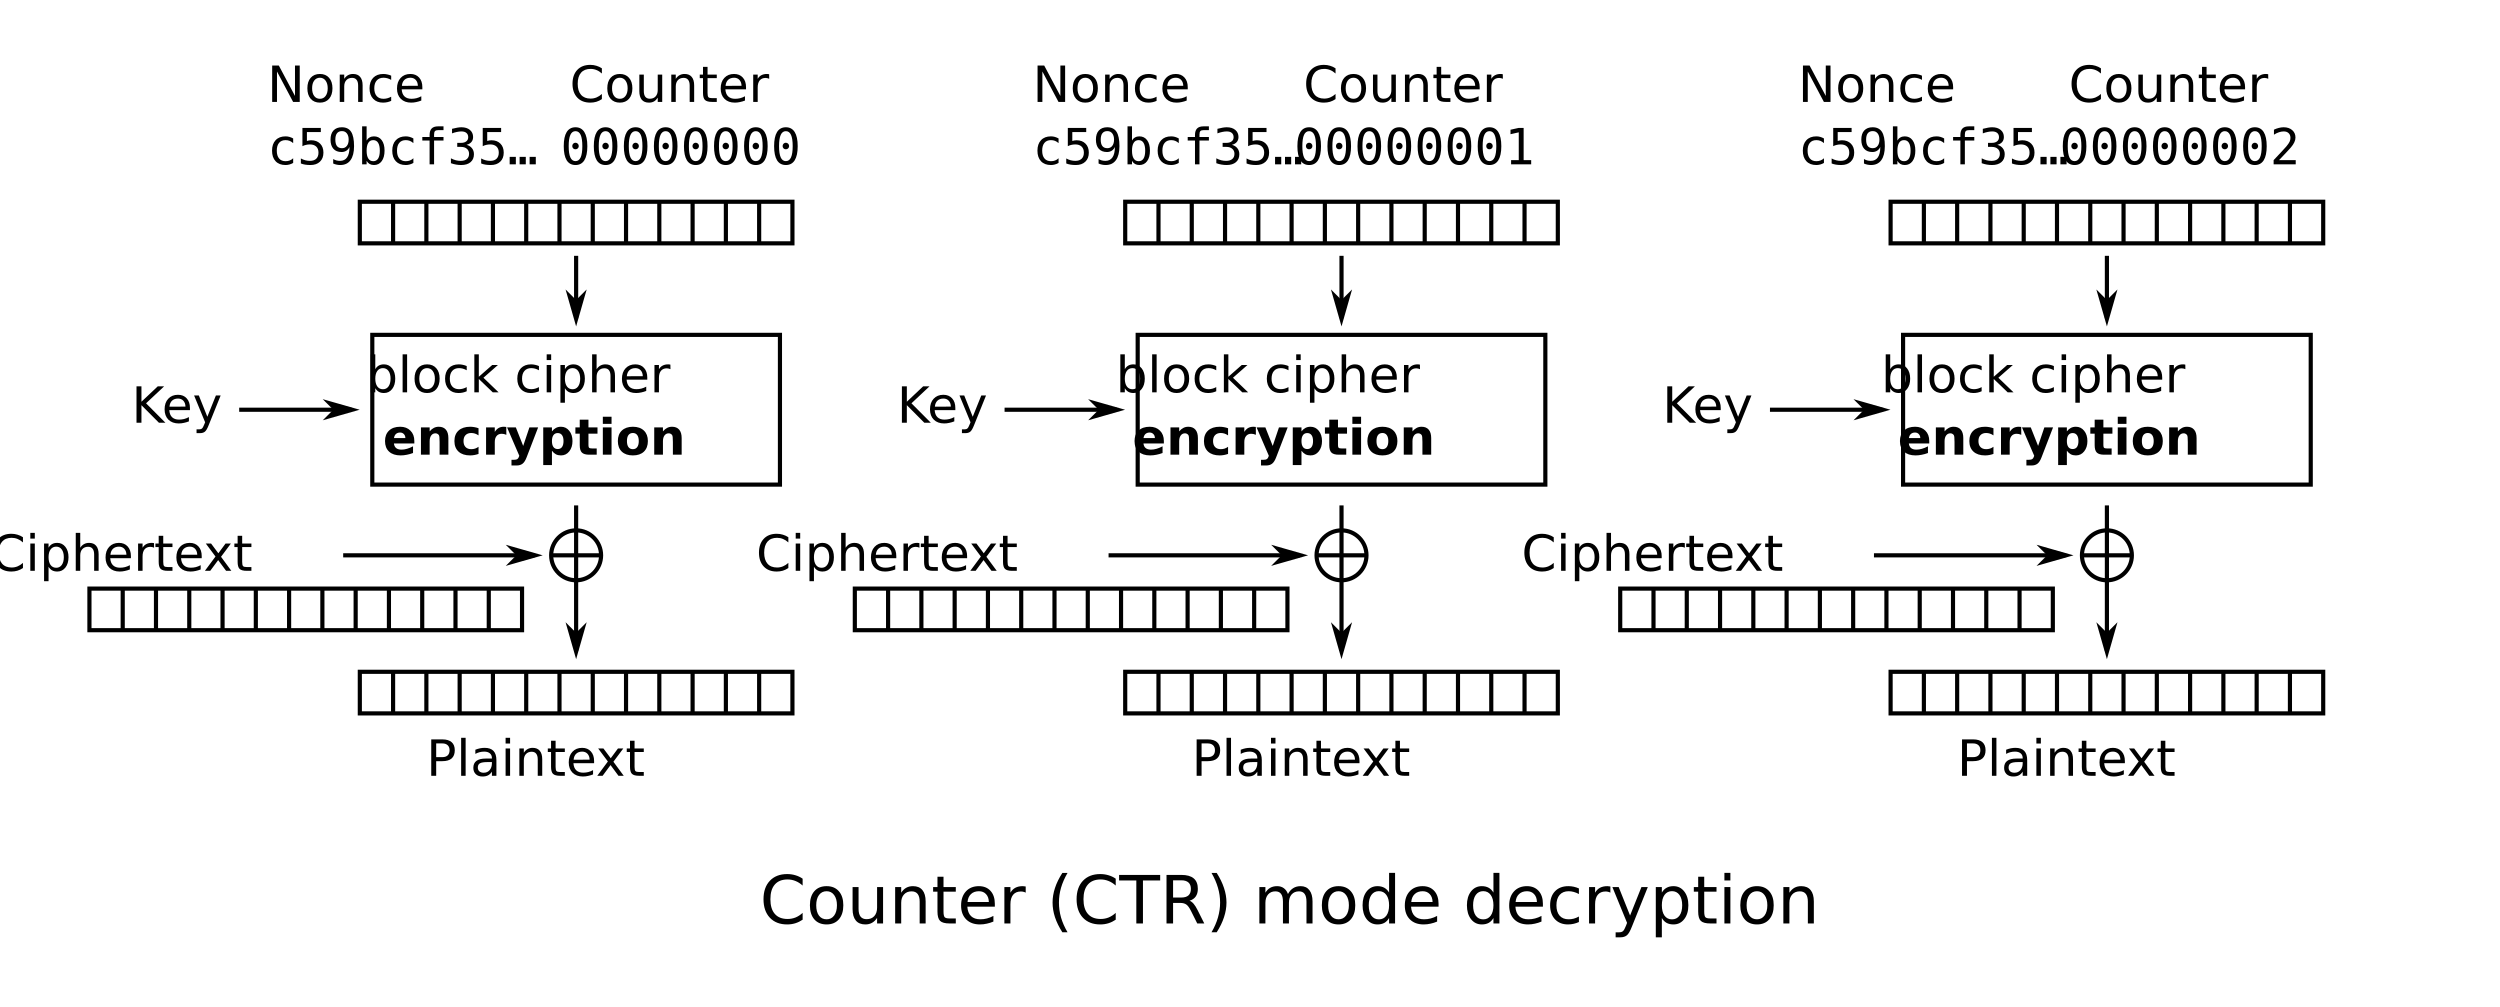
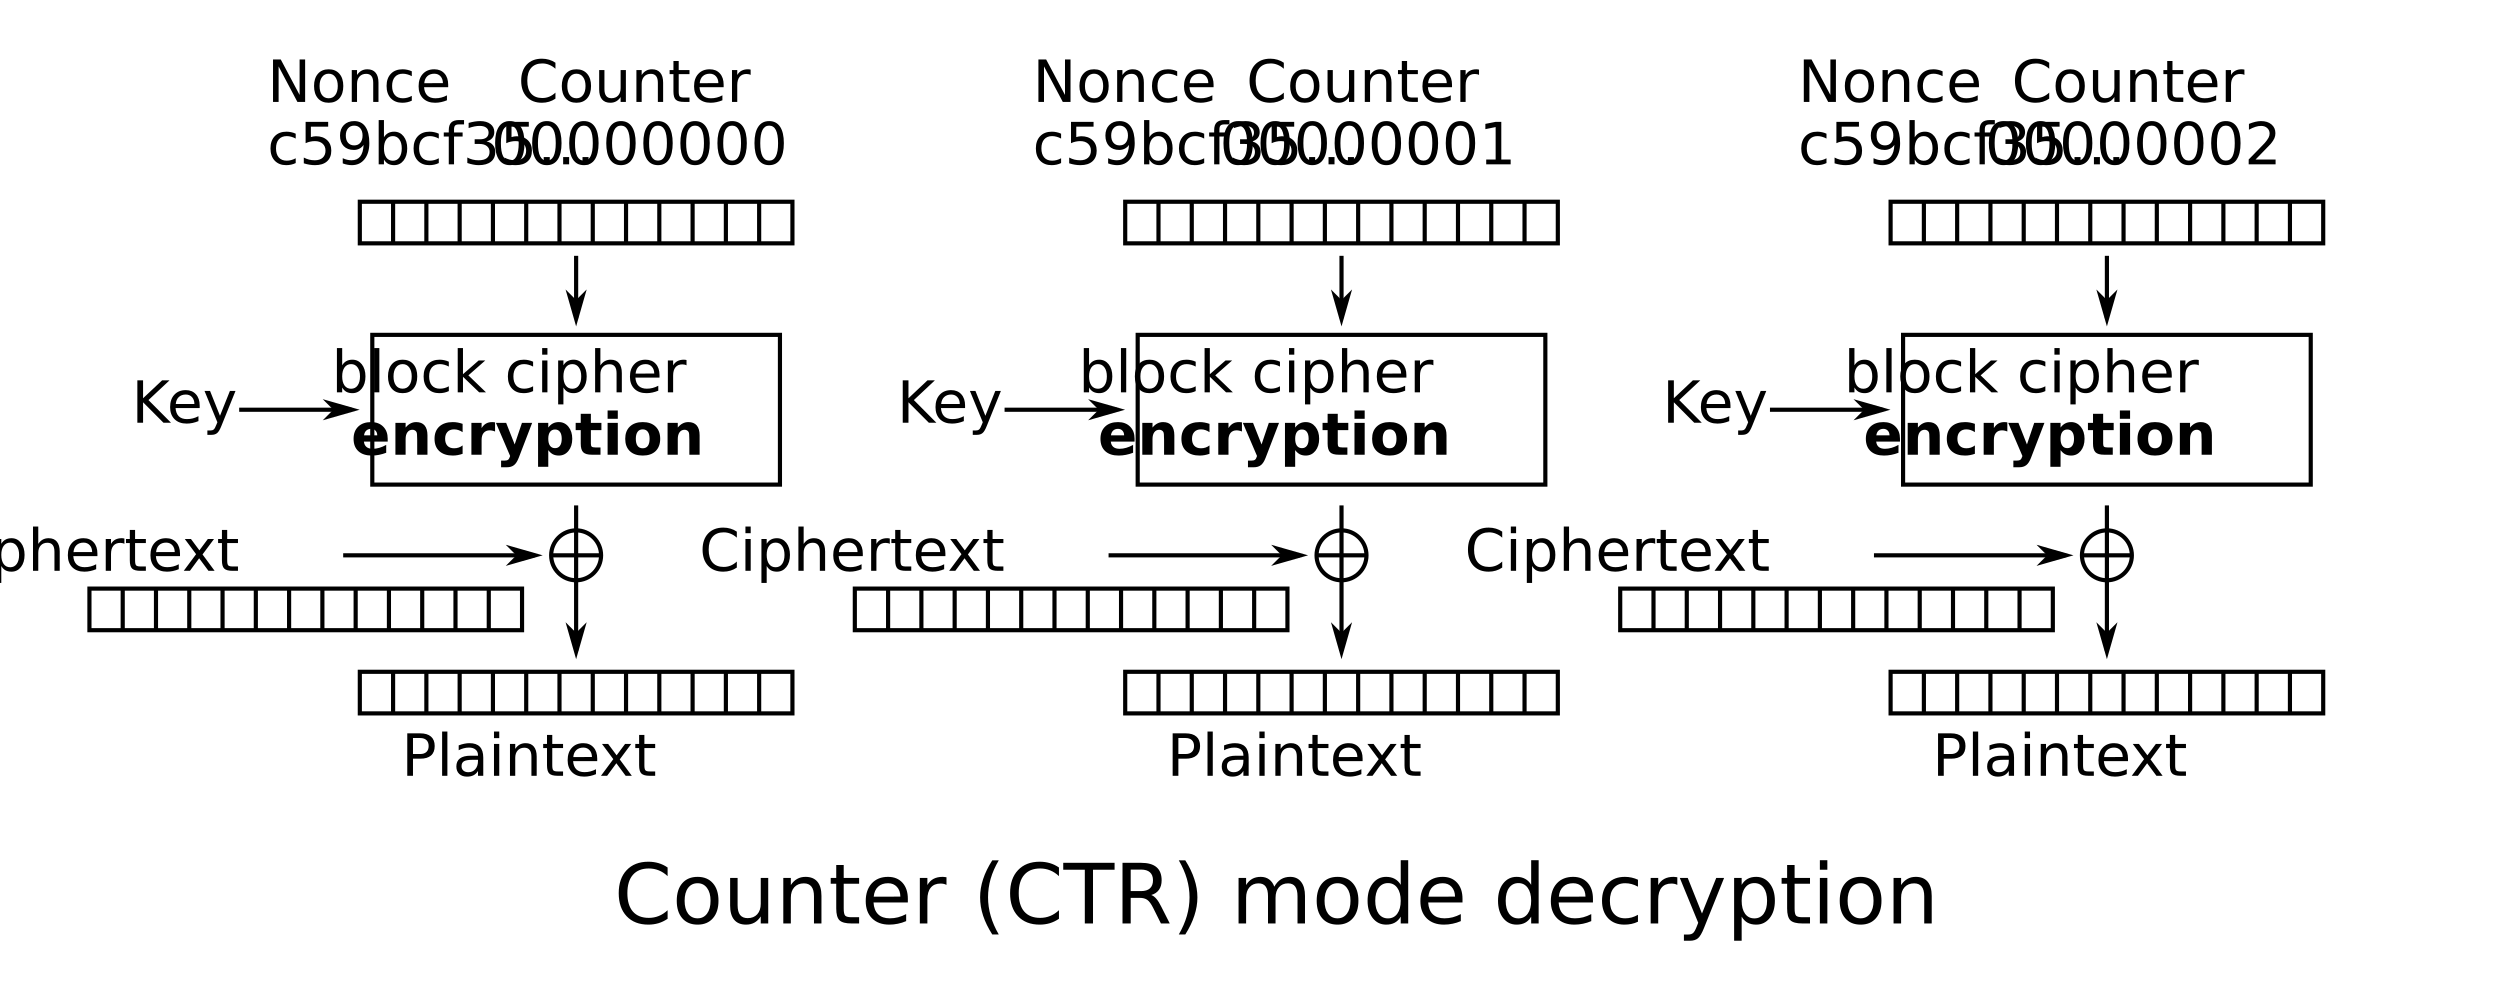
<svg xmlns="http://www.w3.org/2000/svg" width="601" height="242">
  <defs>
    <marker id="a" orient="auto" refX="0" refY="0" style="overflow:visible">
      <path d="m0 0 5-5-17.5 5L5 5z" style="fill-rule:evenodd;stroke:#000;stroke-width:1pt" transform="matrix(-.4 0 0 -.4 -4 0)" />
    </marker>
    <marker id="b" orient="auto" refX="0" refY="0" style="overflow:visible">
      <path d="m0 0 5-5-17.5 5L5 5z" style="fill-rule:evenodd;stroke:#000;stroke-width:1pt" transform="matrix(-.4 0 0 -.4 -4 0)" />
    </marker>
  </defs>
  <g style="display:inline">
-     <text xml:space="preserve" x="322.738" y="222" style="font-size:16px;font-style:normal;font-variant:normal;font-weight:400;font-stretch:normal;text-align:center;line-height:125%;letter-spacing:0;word-spacing:0;writing-mode:lr-tb;text-anchor:middle;fill:#000;fill-opacity:1;stroke:none;font-family:DejaVu Sans;-inkscape-font-specification:DejaVu Sans">
+     <text xml:space="preserve" x="322.738" y="222" style="font-size:20px;font-style:normal;font-variant:normal;font-weight:400;font-stretch:normal;text-align:center;line-height:125%;letter-spacing:0;word-spacing:0;writing-mode:lr-tb;text-anchor:middle;fill:#000;fill-opacity:1;stroke:none;font-family:DejaVu Sans,Segoue UI,Helvetica,Arial;-inkscape-font-specification:DejaVu Sans">
      <tspan x="322.738" y="222">Counter (CTR) mode decryption</tspan>
    </text>
-     <text xml:space="preserve" x="137.961" y="904.673" style="font-size:12px;font-style:normal;font-variant:normal;font-weight:400;font-stretch:normal;text-align:center;line-height:125%;letter-spacing:0;word-spacing:0;writing-mode:lr-tb;text-anchor:middle;fill:#000;fill-opacity:1;stroke:none;font-family:DejaVu Sans;-inkscape-font-specification:DejaVu Sans" transform="translate(0 -810.362)">
+     <text xml:space="preserve" x="137.961" y="904.673" style="font-size:14px;font-style:normal;font-variant:normal;font-weight:400;font-stretch:normal;text-align:center;line-height:125%;letter-spacing:0;word-spacing:0;writing-mode:lr-tb;text-anchor:middle;fill:#000;fill-opacity:1;stroke:none;font-family:DejaVu Sans,Segoue UI,Helvetica,Arial;-inkscape-font-specification:DejaVu Sans" transform="translate(0 -810.362)">
      <tspan x="137.961" y="904.673">block cipher</tspan>
      <tspan x="137.961" y="919.673" style="font-weight:700">encryption</tspan>
    </text>
    <path d="M89.5 80.5h98v36h-98z" style="fill:none;stroke:#000;stroke-width:1;stroke-linecap:square;stroke-miterlimit:4;stroke-opacity:1;stroke-dasharray:none;stroke-dashoffset:0" />
    <path d="M88.5 48.5h8v10h-8zM96.5 48.5h8v10h-8zM104.5 48.5h8v10h-8zM112.5 48.5h8v10h-8zM120.5 48.5h8v10h-8zM128.5 48.5h8v10h-8zM136.5 48.5h8v10h-8zM144.5 48.5h8v10h-8zM152.5 48.5h8v10h-8zM160.5 48.5h8v10h-8zM168.5 48.5h8v10h-8zM176.5 48.5h8v10h-8zM184.5 48.5h8v10h-8z" style="fill:none;stroke:#000;stroke-width:1;stroke-linecap:square;stroke-miterlimit:4;stroke-opacity:1;stroke-dasharray:none;stroke-dashoffset:0" transform="translate(-2)" />
-     <text xml:space="preserve" x="67.5" y="24.5" style="font-size:12px;font-style:normal;font-variant:normal;font-weight:400;font-stretch:normal;text-align:start;line-height:125%;letter-spacing:0;word-spacing:0;text-anchor:start;fill:#000;fill-opacity:1;stroke:none;font-family:DejaVu Sans;-inkscape-font-specification:Sans" transform="translate(-3.241)">
+     <text xml:space="preserve" x="67.5" y="24.5" style="font-size:14px;font-style:normal;font-variant:normal;font-weight:400;font-stretch:normal;text-align:start;line-height:125%;letter-spacing:0;word-spacing:0;text-anchor:start;fill:#000;fill-opacity:1;stroke:none;font-family:DejaVu Sans,Segoue UI,Helvetica,Arial;-inkscape-font-specification:Sans" transform="translate(-3.241)">
      <tspan x="67.5" y="24.5">Nonce</tspan>
-       <tspan x="67.5" y="39.5" style="font-style:normal;font-variant:normal;font-weight:400;font-stretch:normal;font-family:DejaVu Sans Mono;-inkscape-font-specification:DejaVu Sans Mono">c59bcf35…</tspan>
+       <tspan x="67.5" y="39.5" style="font-style:normal;font-variant:normal;font-weight:400;font-stretch:normal;font-family:DejaVu Sans,Segoue UI,Helvetica,Arial Mono;-inkscape-font-specification:DejaVu Sans Mono">c59bcf35…</tspan>
    </text>
-     <text xml:space="preserve" x="214.852" y="24.5" style="font-size:12px;font-style:normal;font-variant:normal;font-weight:400;font-stretch:normal;text-align:start;line-height:125%;letter-spacing:0;word-spacing:0;text-anchor:start;fill:#000;fill-opacity:1;stroke:none;font-family:DejaVu Sans;-inkscape-font-specification:Sans" transform="translate(-3.241)">
+     <text xml:space="preserve" x="214.852" y="24.5" style="font-size:14px;font-style:normal;font-variant:normal;font-weight:400;font-stretch:normal;text-align:start;line-height:125%;letter-spacing:0;word-spacing:0;text-anchor:start;fill:#000;fill-opacity:1;stroke:none;font-family:DejaVu Sans,Segoue UI,Helvetica,Arial;-inkscape-font-specification:Sans" transform="translate(-3.241)">
      <tspan x="214.852" y="24.5" style="text-align:end;text-anchor:end">Counter</tspan>
-       <tspan x="214.852" y="39.5" style="font-style:normal;font-variant:normal;font-weight:400;font-stretch:normal;text-align:end;text-anchor:end;font-family:DejaVu Sans Mono;-inkscape-font-specification:DejaVu Sans Mono">00000000</tspan>
+       <tspan x="214.852" y="39.5" style="font-style:normal;font-variant:normal;font-weight:400;font-stretch:normal;text-align:end;text-anchor:end;font-family:DejaVu Sans,Segoue UI,Helvetica,Arial Mono;-inkscape-font-specification:DejaVu Sans Mono">00000000</tspan>
    </text>
-     <text xml:space="preserve" x="31.643" y="101.626" style="font-size:12px;font-style:normal;font-variant:normal;font-weight:400;font-stretch:normal;text-align:start;line-height:125%;letter-spacing:0;word-spacing:0;text-anchor:start;fill:#000;fill-opacity:1;stroke:none;font-family:DejaVu Sans;-inkscape-font-specification:Sans">
+     <text xml:space="preserve" x="31.643" y="101.626" style="font-size:14px;font-style:normal;font-variant:normal;font-weight:400;font-stretch:normal;text-align:start;line-height:125%;letter-spacing:0;word-spacing:0;text-anchor:start;fill:#000;fill-opacity:1;stroke:none;font-family:DejaVu Sans,Segoue UI,Helvetica,Arial;-inkscape-font-specification:Sans">
      <tspan x="31.643" y="101.626">Key</tspan>
    </text>
-     <text xml:space="preserve" x="79.794" y="137.227" style="font-size:12px;font-style:normal;font-variant:normal;font-weight:400;font-stretch:normal;text-align:start;line-height:125%;letter-spacing:0;word-spacing:0;text-anchor:start;fill:#000;fill-opacity:1;stroke:none;font-family:DejaVu Sans;-inkscape-font-specification:Sans">
+     <text xml:space="preserve" x="79.794" y="137.227" style="font-size:14px;font-style:normal;font-variant:normal;font-weight:400;font-stretch:normal;text-align:start;line-height:125%;letter-spacing:0;word-spacing:0;text-anchor:start;fill:#000;fill-opacity:1;stroke:none;font-family:DejaVu Sans,Segoue UI,Helvetica,Arial;-inkscape-font-specification:Sans">
      <tspan x="79.794" y="137.227" style="text-align:end;text-anchor:end">Ciphertext</tspan>
    </text>
    <path d="M88.5 48.5h8v10h-8zM96.5 48.5h8v10h-8zM104.5 48.5h8v10h-8zM112.5 48.5h8v10h-8zM120.5 48.5h8v10h-8zM128.5 48.5h8v10h-8zM136.5 48.5h8v10h-8zM144.5 48.5h8v10h-8zM152.5 48.5h8v10h-8zM160.5 48.5h8v10h-8zM168.5 48.5h8v10h-8zM176.5 48.5h8v10h-8zM184.5 48.5h8v10h-8z" style="fill:none;stroke:#000;stroke-width:1;stroke-linecap:square;stroke-miterlimit:4;stroke-opacity:1;stroke-dasharray:none;stroke-dashoffset:0" transform="translate(-67 93)" />
    <path d="M88.5 48.5h8v10h-8zM96.5 48.5h8v10h-8zM104.5 48.5h8v10h-8zM112.5 48.5h8v10h-8zM120.5 48.5h8v10h-8zM128.5 48.5h8v10h-8zM136.5 48.5h8v10h-8zM144.5 48.5h8v10h-8zM152.5 48.5h8v10h-8zM160.5 48.5h8v10h-8zM168.5 48.5h8v10h-8zM176.5 48.5h8v10h-8zM184.5 48.5h8v10h-8z" style="fill:none;stroke:#000;stroke-width:1;stroke-linecap:square;stroke-miterlimit:4;stroke-opacity:1;stroke-dasharray:none;stroke-dashoffset:0" transform="translate(-2 113)" />
-     <text xml:space="preserve" x="138.31" y="186.5" style="font-size:12px;font-style:normal;font-variant:normal;font-weight:400;font-stretch:normal;text-align:start;line-height:125%;letter-spacing:0;word-spacing:0;text-anchor:start;fill:#000;fill-opacity:1;stroke:none;font-family:DejaVu Sans;-inkscape-font-specification:Sans">
+     <text xml:space="preserve" x="138.31" y="186.5" style="font-size:14px;font-style:normal;font-variant:normal;font-weight:400;font-stretch:normal;text-align:start;line-height:125%;letter-spacing:0;word-spacing:0;text-anchor:start;fill:#000;fill-opacity:1;stroke:none;font-family:DejaVu Sans,Segoue UI,Helvetica,Arial;-inkscape-font-specification:Sans">
      <tspan x="138.31" y="186.5" style="text-align:center;text-anchor:middle">Plaintext</tspan>
    </text>
    <path d="M138.5 61.5v15" style="fill:none;stroke:#000;stroke-width:1px;stroke-linecap:butt;stroke-linejoin:miter;stroke-opacity:1;marker-end:url(#a)" />
    <path d="M57.5 98.5h27" style="fill:none;stroke:#000;stroke-width:1px;stroke-linecap:butt;stroke-linejoin:miter;stroke-opacity:1;marker-end:url(#a)" />
    <path d="M138.5 121.5v35" style="fill:none;stroke:#000;stroke-width:1px;stroke-linecap:butt;stroke-linejoin:miter;stroke-opacity:1;marker-end:url(#a)" />
    <path d="M146.5 133.5a6 6 0 1 1-12 0 6 6 0 0 1 12 0z" style="fill:none;stroke:#000;stroke-width:1;stroke-linecap:square;stroke-miterlimit:4;stroke-opacity:1;stroke-dasharray:none;stroke-dashoffset:0" transform="translate(-2)" />
    <path d="M132.5 133.5h12" style="fill:none;stroke:#000;stroke-width:1px;stroke-linecap:butt;stroke-linejoin:miter;stroke-opacity:1" />
    <path d="M82.5 133.5h46" style="fill:none;stroke:#000;stroke-width:1px;stroke-linecap:butt;stroke-linejoin:miter;stroke-opacity:1;marker-end:url(#b)" />
    <g style="display:inline">
-       <text xml:space="preserve" x="137.961" y="904.673" style="font-size:12px;font-style:normal;font-variant:normal;font-weight:400;font-stretch:normal;text-align:center;line-height:125%;letter-spacing:0;word-spacing:0;writing-mode:lr-tb;text-anchor:middle;fill:#000;fill-opacity:1;stroke:none;font-family:DejaVu Sans;-inkscape-font-specification:DejaVu Sans" transform="translate(184 -810.362)">
+       <text xml:space="preserve" x="137.961" y="904.673" style="font-size:14px;font-style:normal;font-variant:normal;font-weight:400;font-stretch:normal;text-align:center;line-height:125%;letter-spacing:0;word-spacing:0;writing-mode:lr-tb;text-anchor:middle;fill:#000;fill-opacity:1;stroke:none;font-family:DejaVu Sans,Segoue UI,Helvetica,Arial;-inkscape-font-specification:DejaVu Sans" transform="translate(184 -810.362)">
        <tspan x="137.961" y="904.673">block cipher</tspan>
        <tspan x="137.961" y="919.673" style="font-weight:700">encryption</tspan>
      </text>
      <path d="M89.5 80.5h98v36h-98z" style="fill:none;stroke:#000;stroke-width:1;stroke-linecap:square;stroke-miterlimit:4;stroke-opacity:1;stroke-dasharray:none;stroke-dashoffset:0" transform="translate(184)" />
    </g>
    <g style="display:inline">
      <path d="M88.5 48.5h8v10h-8zM96.5 48.5h8v10h-8zM104.5 48.5h8v10h-8zM112.5 48.5h8v10h-8zM120.5 48.5h8v10h-8zM128.5 48.5h8v10h-8zM136.5 48.5h8v10h-8zM144.5 48.5h8v10h-8zM152.5 48.5h8v10h-8zM160.5 48.5h8v10h-8zM168.5 48.5h8v10h-8zM176.5 48.5h8v10h-8zM184.5 48.5h8v10h-8z" style="fill:none;stroke:#000;stroke-width:1;stroke-linecap:square;stroke-miterlimit:4;stroke-opacity:1;stroke-dasharray:none;stroke-dashoffset:0" transform="translate(182)" />
    </g>
    <g style="display:inline">
-       <text xml:space="preserve" x="67.5" y="24.5" style="font-size:12px;font-style:normal;font-variant:normal;font-weight:400;font-stretch:normal;text-align:start;line-height:125%;letter-spacing:0;word-spacing:0;text-anchor:start;fill:#000;fill-opacity:1;stroke:none;font-family:DejaVu Sans;-inkscape-font-specification:Sans" transform="translate(180.759)">
+       <text xml:space="preserve" x="67.5" y="24.5" style="font-size:14px;font-style:normal;font-variant:normal;font-weight:400;font-stretch:normal;text-align:start;line-height:125%;letter-spacing:0;word-spacing:0;text-anchor:start;fill:#000;fill-opacity:1;stroke:none;font-family:DejaVu Sans,Segoue UI,Helvetica,Arial;-inkscape-font-specification:Sans" transform="translate(180.759)">
        <tspan x="67.5" y="24.5">Nonce</tspan>
-         <tspan x="67.5" y="39.5" style="font-style:normal;font-variant:normal;font-weight:400;font-stretch:normal;font-family:DejaVu Sans Mono;-inkscape-font-specification:DejaVu Sans Mono">c59bcf35…</tspan>
+         <tspan x="67.5" y="39.5" style="font-style:normal;font-variant:normal;font-weight:400;font-stretch:normal;font-family:DejaVu Sans,Segoue UI,Helvetica,Arial Mono;-inkscape-font-specification:DejaVu Sans Mono">c59bcf35…</tspan>
      </text>
-       <text xml:space="preserve" x="214.852" y="24.5" style="font-size:12px;font-style:normal;font-variant:normal;font-weight:400;font-stretch:normal;text-align:start;line-height:125%;letter-spacing:0;word-spacing:0;text-anchor:start;fill:#000;fill-opacity:1;stroke:none;font-family:DejaVu Sans;-inkscape-font-specification:Sans" transform="translate(180.759)">
+       <text xml:space="preserve" x="214.852" y="24.5" style="font-size:14px;font-style:normal;font-variant:normal;font-weight:400;font-stretch:normal;text-align:start;line-height:125%;letter-spacing:0;word-spacing:0;text-anchor:start;fill:#000;fill-opacity:1;stroke:none;font-family:DejaVu Sans,Segoue UI,Helvetica,Arial;-inkscape-font-specification:Sans" transform="translate(180.759)">
        <tspan x="214.852" y="24.5" style="text-align:end;text-anchor:end">Counter</tspan>
-         <tspan x="214.852" y="39.5" style="font-style:normal;font-variant:normal;font-weight:400;font-stretch:normal;text-align:end;text-anchor:end;font-family:DejaVu Sans Mono;-inkscape-font-specification:DejaVu Sans Mono">00000001</tspan>
+         <tspan x="214.852" y="39.5" style="font-style:normal;font-variant:normal;font-weight:400;font-stretch:normal;text-align:end;text-anchor:end;font-family:DejaVu Sans,Segoue UI,Helvetica,Arial Mono;-inkscape-font-specification:DejaVu Sans Mono">00000001</tspan>
      </text>
    </g>
-     <text xml:space="preserve" x="215.643" y="101.626" style="font-size:12px;font-style:normal;font-variant:normal;font-weight:400;font-stretch:normal;text-align:start;line-height:125%;letter-spacing:0;word-spacing:0;text-anchor:start;fill:#000;fill-opacity:1;stroke:none;display:inline;font-family:DejaVu Sans;-inkscape-font-specification:Sans">
+     <text xml:space="preserve" x="215.643" y="101.626" style="font-size:14px;font-style:normal;font-variant:normal;font-weight:400;font-stretch:normal;text-align:start;line-height:125%;letter-spacing:0;word-spacing:0;text-anchor:start;fill:#000;fill-opacity:1;stroke:none;display:inline;font-family:DejaVu Sans,Segoue UI,Helvetica,Arial;-inkscape-font-specification:Sans">
      <tspan x="215.643" y="101.626">Key</tspan>
    </text>
    <g style="display:inline">
      <path d="M88.5 48.5h8v10h-8zM96.5 48.5h8v10h-8zM104.5 48.5h8v10h-8zM112.5 48.5h8v10h-8zM120.5 48.5h8v10h-8zM128.5 48.5h8v10h-8zM136.5 48.5h8v10h-8zM144.5 48.5h8v10h-8zM152.5 48.5h8v10h-8zM160.5 48.5h8v10h-8zM168.5 48.5h8v10h-8zM176.5 48.5h8v10h-8zM184.5 48.5h8v10h-8z" style="fill:none;stroke:#000;stroke-width:1;stroke-linecap:square;stroke-miterlimit:4;stroke-opacity:1;stroke-dasharray:none;stroke-dashoffset:0" transform="translate(117 93)" />
    </g>
    <g style="display:inline">
      <path d="M88.5 48.5h8v10h-8zM96.5 48.5h8v10h-8zM104.5 48.5h8v10h-8zM112.5 48.5h8v10h-8zM120.5 48.5h8v10h-8zM128.5 48.5h8v10h-8zM136.5 48.5h8v10h-8zM144.5 48.5h8v10h-8zM152.5 48.5h8v10h-8zM160.5 48.5h8v10h-8zM168.5 48.5h8v10h-8zM176.5 48.5h8v10h-8zM184.5 48.5h8v10h-8z" style="fill:none;stroke:#000;stroke-width:1;stroke-linecap:square;stroke-miterlimit:4;stroke-opacity:1;stroke-dasharray:none;stroke-dashoffset:0" transform="translate(182 113)" />
    </g>
-     <text xml:space="preserve" x="322.31" y="186.5" style="font-size:12px;font-style:normal;font-variant:normal;font-weight:400;font-stretch:normal;text-align:start;line-height:125%;letter-spacing:0;word-spacing:0;text-anchor:start;fill:#000;fill-opacity:1;stroke:none;display:inline;font-family:DejaVu Sans;-inkscape-font-specification:Sans">
+     <text xml:space="preserve" x="322.31" y="186.5" style="font-size:14px;font-style:normal;font-variant:normal;font-weight:400;font-stretch:normal;text-align:start;line-height:125%;letter-spacing:0;word-spacing:0;text-anchor:start;fill:#000;fill-opacity:1;stroke:none;display:inline;font-family:DejaVu Sans,Segoue UI,Helvetica,Arial;-inkscape-font-specification:Sans">
      <tspan x="322.31" y="186.5" style="text-align:center;text-anchor:middle">Plaintext</tspan>
    </text>
    <path d="M322.5 61.5v15" style="fill:none;stroke:#000;stroke-width:1px;stroke-linecap:butt;stroke-linejoin:miter;stroke-opacity:1;marker-end:url(#a);display:inline" />
    <path d="M241.5 98.5h27" style="fill:none;stroke:#000;stroke-width:1px;stroke-linecap:butt;stroke-linejoin:miter;stroke-opacity:1;marker-end:url(#a);display:inline" />
    <path d="M322.5 121.5v35" style="fill:none;stroke:#000;stroke-width:1px;stroke-linecap:butt;stroke-linejoin:miter;stroke-opacity:1;marker-end:url(#a);display:inline" />
    <g style="display:inline">
      <path d="M146.5 133.5a6 6 0 1 1-12 0 6 6 0 0 1 12 0z" style="fill:none;stroke:#000;stroke-width:1;stroke-linecap:square;stroke-miterlimit:4;stroke-opacity:1;stroke-dasharray:none;stroke-dashoffset:0" transform="translate(182)" />
      <path d="M132.5 133.5h12" style="fill:none;stroke:#000;stroke-width:1px;stroke-linecap:butt;stroke-linejoin:miter;stroke-opacity:1" transform="translate(184)" />
    </g>
    <path d="M266.5 133.5h46" style="fill:none;stroke:#000;stroke-width:1px;stroke-linecap:butt;stroke-linejoin:miter;stroke-opacity:1;marker-end:url(#b);display:inline" />
    <g style="display:inline">
-       <text xml:space="preserve" x="137.961" y="904.673" style="font-size:12px;font-style:normal;font-variant:normal;font-weight:400;font-stretch:normal;text-align:center;line-height:125%;letter-spacing:0;word-spacing:0;writing-mode:lr-tb;text-anchor:middle;fill:#000;fill-opacity:1;stroke:none;font-family:DejaVu Sans;-inkscape-font-specification:DejaVu Sans" transform="translate(368 -810.362)">
+       <text xml:space="preserve" x="137.961" y="904.673" style="font-size:14px;font-style:normal;font-variant:normal;font-weight:400;font-stretch:normal;text-align:center;line-height:125%;letter-spacing:0;word-spacing:0;writing-mode:lr-tb;text-anchor:middle;fill:#000;fill-opacity:1;stroke:none;font-family:DejaVu Sans,Segoue UI,Helvetica,Arial;-inkscape-font-specification:DejaVu Sans" transform="translate(368 -810.362)">
        <tspan x="137.961" y="904.673">block cipher</tspan>
        <tspan x="137.961" y="919.673" style="font-weight:700">encryption</tspan>
      </text>
      <path d="M89.5 80.5h98v36h-98z" style="fill:none;stroke:#000;stroke-width:1;stroke-linecap:square;stroke-miterlimit:4;stroke-opacity:1;stroke-dasharray:none;stroke-dashoffset:0" transform="translate(368)" />
    </g>
    <g style="display:inline">
      <path d="M88.5 48.5h8v10h-8zM96.5 48.5h8v10h-8zM104.5 48.5h8v10h-8zM112.5 48.5h8v10h-8zM120.5 48.5h8v10h-8zM128.5 48.5h8v10h-8zM136.5 48.5h8v10h-8zM144.5 48.5h8v10h-8zM152.5 48.5h8v10h-8zM160.5 48.5h8v10h-8zM168.5 48.5h8v10h-8zM176.5 48.5h8v10h-8zM184.5 48.5h8v10h-8z" style="fill:none;stroke:#000;stroke-width:1;stroke-linecap:square;stroke-miterlimit:4;stroke-opacity:1;stroke-dasharray:none;stroke-dashoffset:0" transform="translate(366)" />
    </g>
    <g style="display:inline">
-       <text xml:space="preserve" x="67.5" y="24.5" style="font-size:12px;font-style:normal;font-variant:normal;font-weight:400;font-stretch:normal;text-align:start;line-height:125%;letter-spacing:0;word-spacing:0;text-anchor:start;fill:#000;fill-opacity:1;stroke:none;font-family:DejaVu Sans;-inkscape-font-specification:Sans" transform="translate(364.759)">
+       <text xml:space="preserve" x="67.5" y="24.5" style="font-size:14px;font-style:normal;font-variant:normal;font-weight:400;font-stretch:normal;text-align:start;line-height:125%;letter-spacing:0;word-spacing:0;text-anchor:start;fill:#000;fill-opacity:1;stroke:none;font-family:DejaVu Sans,Segoue UI,Helvetica,Arial;-inkscape-font-specification:Sans" transform="translate(364.759)">
        <tspan x="67.5" y="24.5">Nonce</tspan>
-         <tspan x="67.5" y="39.5" style="font-style:normal;font-variant:normal;font-weight:400;font-stretch:normal;font-family:DejaVu Sans Mono;-inkscape-font-specification:DejaVu Sans Mono">c59bcf35…</tspan>
+         <tspan x="67.5" y="39.5" style="font-style:normal;font-variant:normal;font-weight:400;font-stretch:normal;font-family:DejaVu Sans,Segoue UI,Helvetica,Arial Mono;-inkscape-font-specification:DejaVu Sans Mono">c59bcf35…</tspan>
      </text>
-       <text xml:space="preserve" x="214.852" y="24.5" style="font-size:12px;font-style:normal;font-variant:normal;font-weight:400;font-stretch:normal;text-align:start;line-height:125%;letter-spacing:0;word-spacing:0;text-anchor:start;fill:#000;fill-opacity:1;stroke:none;font-family:DejaVu Sans;-inkscape-font-specification:Sans" transform="translate(364.759)">
+       <text xml:space="preserve" x="214.852" y="24.5" style="font-size:14px;font-style:normal;font-variant:normal;font-weight:400;font-stretch:normal;text-align:start;line-height:125%;letter-spacing:0;word-spacing:0;text-anchor:start;fill:#000;fill-opacity:1;stroke:none;font-family:DejaVu Sans,Segoue UI,Helvetica,Arial;-inkscape-font-specification:Sans" transform="translate(364.759)">
        <tspan x="214.852" y="24.5" style="text-align:end;text-anchor:end">Counter</tspan>
-         <tspan x="214.852" y="39.5" style="font-style:normal;font-variant:normal;font-weight:400;font-stretch:normal;text-align:end;text-anchor:end;font-family:DejaVu Sans Mono;-inkscape-font-specification:DejaVu Sans Mono">00000002</tspan>
+         <tspan x="214.852" y="39.5" style="font-style:normal;font-variant:normal;font-weight:400;font-stretch:normal;text-align:end;text-anchor:end;font-family:DejaVu Sans,Segoue UI,Helvetica,Arial Mono;-inkscape-font-specification:DejaVu Sans Mono">00000002</tspan>
      </text>
    </g>
-     <text xml:space="preserve" x="399.643" y="101.626" style="font-size:12px;font-style:normal;font-variant:normal;font-weight:400;font-stretch:normal;text-align:start;line-height:125%;letter-spacing:0;word-spacing:0;text-anchor:start;fill:#000;fill-opacity:1;stroke:none;display:inline;font-family:DejaVu Sans;-inkscape-font-specification:Sans">
+     <text xml:space="preserve" x="399.643" y="101.626" style="font-size:14px;font-style:normal;font-variant:normal;font-weight:400;font-stretch:normal;text-align:start;line-height:125%;letter-spacing:0;word-spacing:0;text-anchor:start;fill:#000;fill-opacity:1;stroke:none;display:inline;font-family:DejaVu Sans,Segoue UI,Helvetica,Arial;-inkscape-font-specification:Sans">
      <tspan x="399.643" y="101.626">Key</tspan>
    </text>
    <g style="display:inline">
      <path d="M88.5 48.5h8v10h-8zM96.5 48.5h8v10h-8zM104.5 48.5h8v10h-8zM112.5 48.5h8v10h-8zM120.5 48.5h8v10h-8zM128.5 48.5h8v10h-8zM136.5 48.5h8v10h-8zM144.5 48.5h8v10h-8zM152.5 48.5h8v10h-8zM160.5 48.5h8v10h-8zM168.5 48.5h8v10h-8zM176.5 48.5h8v10h-8zM184.5 48.5h8v10h-8z" style="fill:none;stroke:#000;stroke-width:1;stroke-linecap:square;stroke-miterlimit:4;stroke-opacity:1;stroke-dasharray:none;stroke-dashoffset:0" transform="translate(301 93)" />
    </g>
    <g style="display:inline">
      <path d="M88.5 48.5h8v10h-8zM96.5 48.5h8v10h-8zM104.5 48.5h8v10h-8zM112.5 48.5h8v10h-8zM120.5 48.5h8v10h-8zM128.5 48.5h8v10h-8zM136.5 48.5h8v10h-8zM144.5 48.5h8v10h-8zM152.5 48.5h8v10h-8zM160.5 48.5h8v10h-8zM168.5 48.5h8v10h-8zM176.5 48.5h8v10h-8zM184.5 48.5h8v10h-8z" style="fill:none;stroke:#000;stroke-width:1;stroke-linecap:square;stroke-miterlimit:4;stroke-opacity:1;stroke-dasharray:none;stroke-dashoffset:0" transform="translate(366 113)" />
    </g>
-     <text xml:space="preserve" x="506.31" y="186.5" style="font-size:12px;font-style:normal;font-variant:normal;font-weight:400;font-stretch:normal;text-align:start;line-height:125%;letter-spacing:0;word-spacing:0;text-anchor:start;fill:#000;fill-opacity:1;stroke:none;display:inline;font-family:DejaVu Sans;-inkscape-font-specification:Sans">
+     <text xml:space="preserve" x="506.31" y="186.5" style="font-size:14px;font-style:normal;font-variant:normal;font-weight:400;font-stretch:normal;text-align:start;line-height:125%;letter-spacing:0;word-spacing:0;text-anchor:start;fill:#000;fill-opacity:1;stroke:none;display:inline;font-family:DejaVu Sans,Segoue UI,Helvetica,Arial;-inkscape-font-specification:Sans">
      <tspan x="506.31" y="186.5" style="text-align:center;text-anchor:middle">Plaintext</tspan>
    </text>
    <path d="M506.5 61.5v15" style="fill:none;stroke:#000;stroke-width:1px;stroke-linecap:butt;stroke-linejoin:miter;stroke-opacity:1;marker-end:url(#a);display:inline" />
    <path d="M425.5 98.5h27" style="fill:none;stroke:#000;stroke-width:1px;stroke-linecap:butt;stroke-linejoin:miter;stroke-opacity:1;marker-end:url(#a);display:inline" />
    <path d="M506.5 121.5v35" style="fill:none;stroke:#000;stroke-width:1px;stroke-linecap:butt;stroke-linejoin:miter;stroke-opacity:1;marker-end:url(#a);display:inline" />
    <g style="display:inline">
      <path d="M146.5 133.5a6 6 0 1 1-12 0 6 6 0 0 1 12 0z" style="fill:none;stroke:#000;stroke-width:1;stroke-linecap:square;stroke-miterlimit:4;stroke-opacity:1;stroke-dasharray:none;stroke-dashoffset:0" transform="translate(366)" />
      <path d="M132.5 133.5h12" style="fill:none;stroke:#000;stroke-width:1px;stroke-linecap:butt;stroke-linejoin:miter;stroke-opacity:1" transform="translate(368)" />
    </g>
    <path d="M450.5 133.5h46" style="fill:none;stroke:#000;stroke-width:1px;stroke-linecap:butt;stroke-linejoin:miter;stroke-opacity:1;marker-end:url(#b);display:inline" />
-     <text xml:space="preserve" x="263.794" y="137.227" style="font-size:12px;font-style:normal;font-variant:normal;font-weight:400;font-stretch:normal;text-align:start;line-height:125%;letter-spacing:0;word-spacing:0;text-anchor:start;fill:#000;fill-opacity:1;stroke:none;display:inline;font-family:DejaVu Sans;-inkscape-font-specification:Sans">
+     <text xml:space="preserve" x="263.794" y="137.227" style="font-size:14px;font-style:normal;font-variant:normal;font-weight:400;font-stretch:normal;text-align:start;line-height:125%;letter-spacing:0;word-spacing:0;text-anchor:start;fill:#000;fill-opacity:1;stroke:none;display:inline;font-family:DejaVu Sans,Segoue UI,Helvetica,Arial;-inkscape-font-specification:Sans">
      <tspan x="263.794" y="137.227" style="text-align:end;text-anchor:end">Ciphertext</tspan>
    </text>
-     <text xml:space="preserve" x="447.794" y="137.227" style="font-size:12px;font-style:normal;font-variant:normal;font-weight:400;font-stretch:normal;text-align:start;line-height:125%;letter-spacing:0;word-spacing:0;text-anchor:start;fill:#000;fill-opacity:1;stroke:none;display:inline;font-family:DejaVu Sans;-inkscape-font-specification:Sans">
+     <text xml:space="preserve" x="447.794" y="137.227" style="font-size:14px;font-style:normal;font-variant:normal;font-weight:400;font-stretch:normal;text-align:start;line-height:125%;letter-spacing:0;word-spacing:0;text-anchor:start;fill:#000;fill-opacity:1;stroke:none;display:inline;font-family:DejaVu Sans,Segoue UI,Helvetica,Arial;-inkscape-font-specification:Sans">
      <tspan x="447.794" y="137.227" style="text-align:end;text-anchor:end">Ciphertext</tspan>
    </text>
  </g>
</svg>
